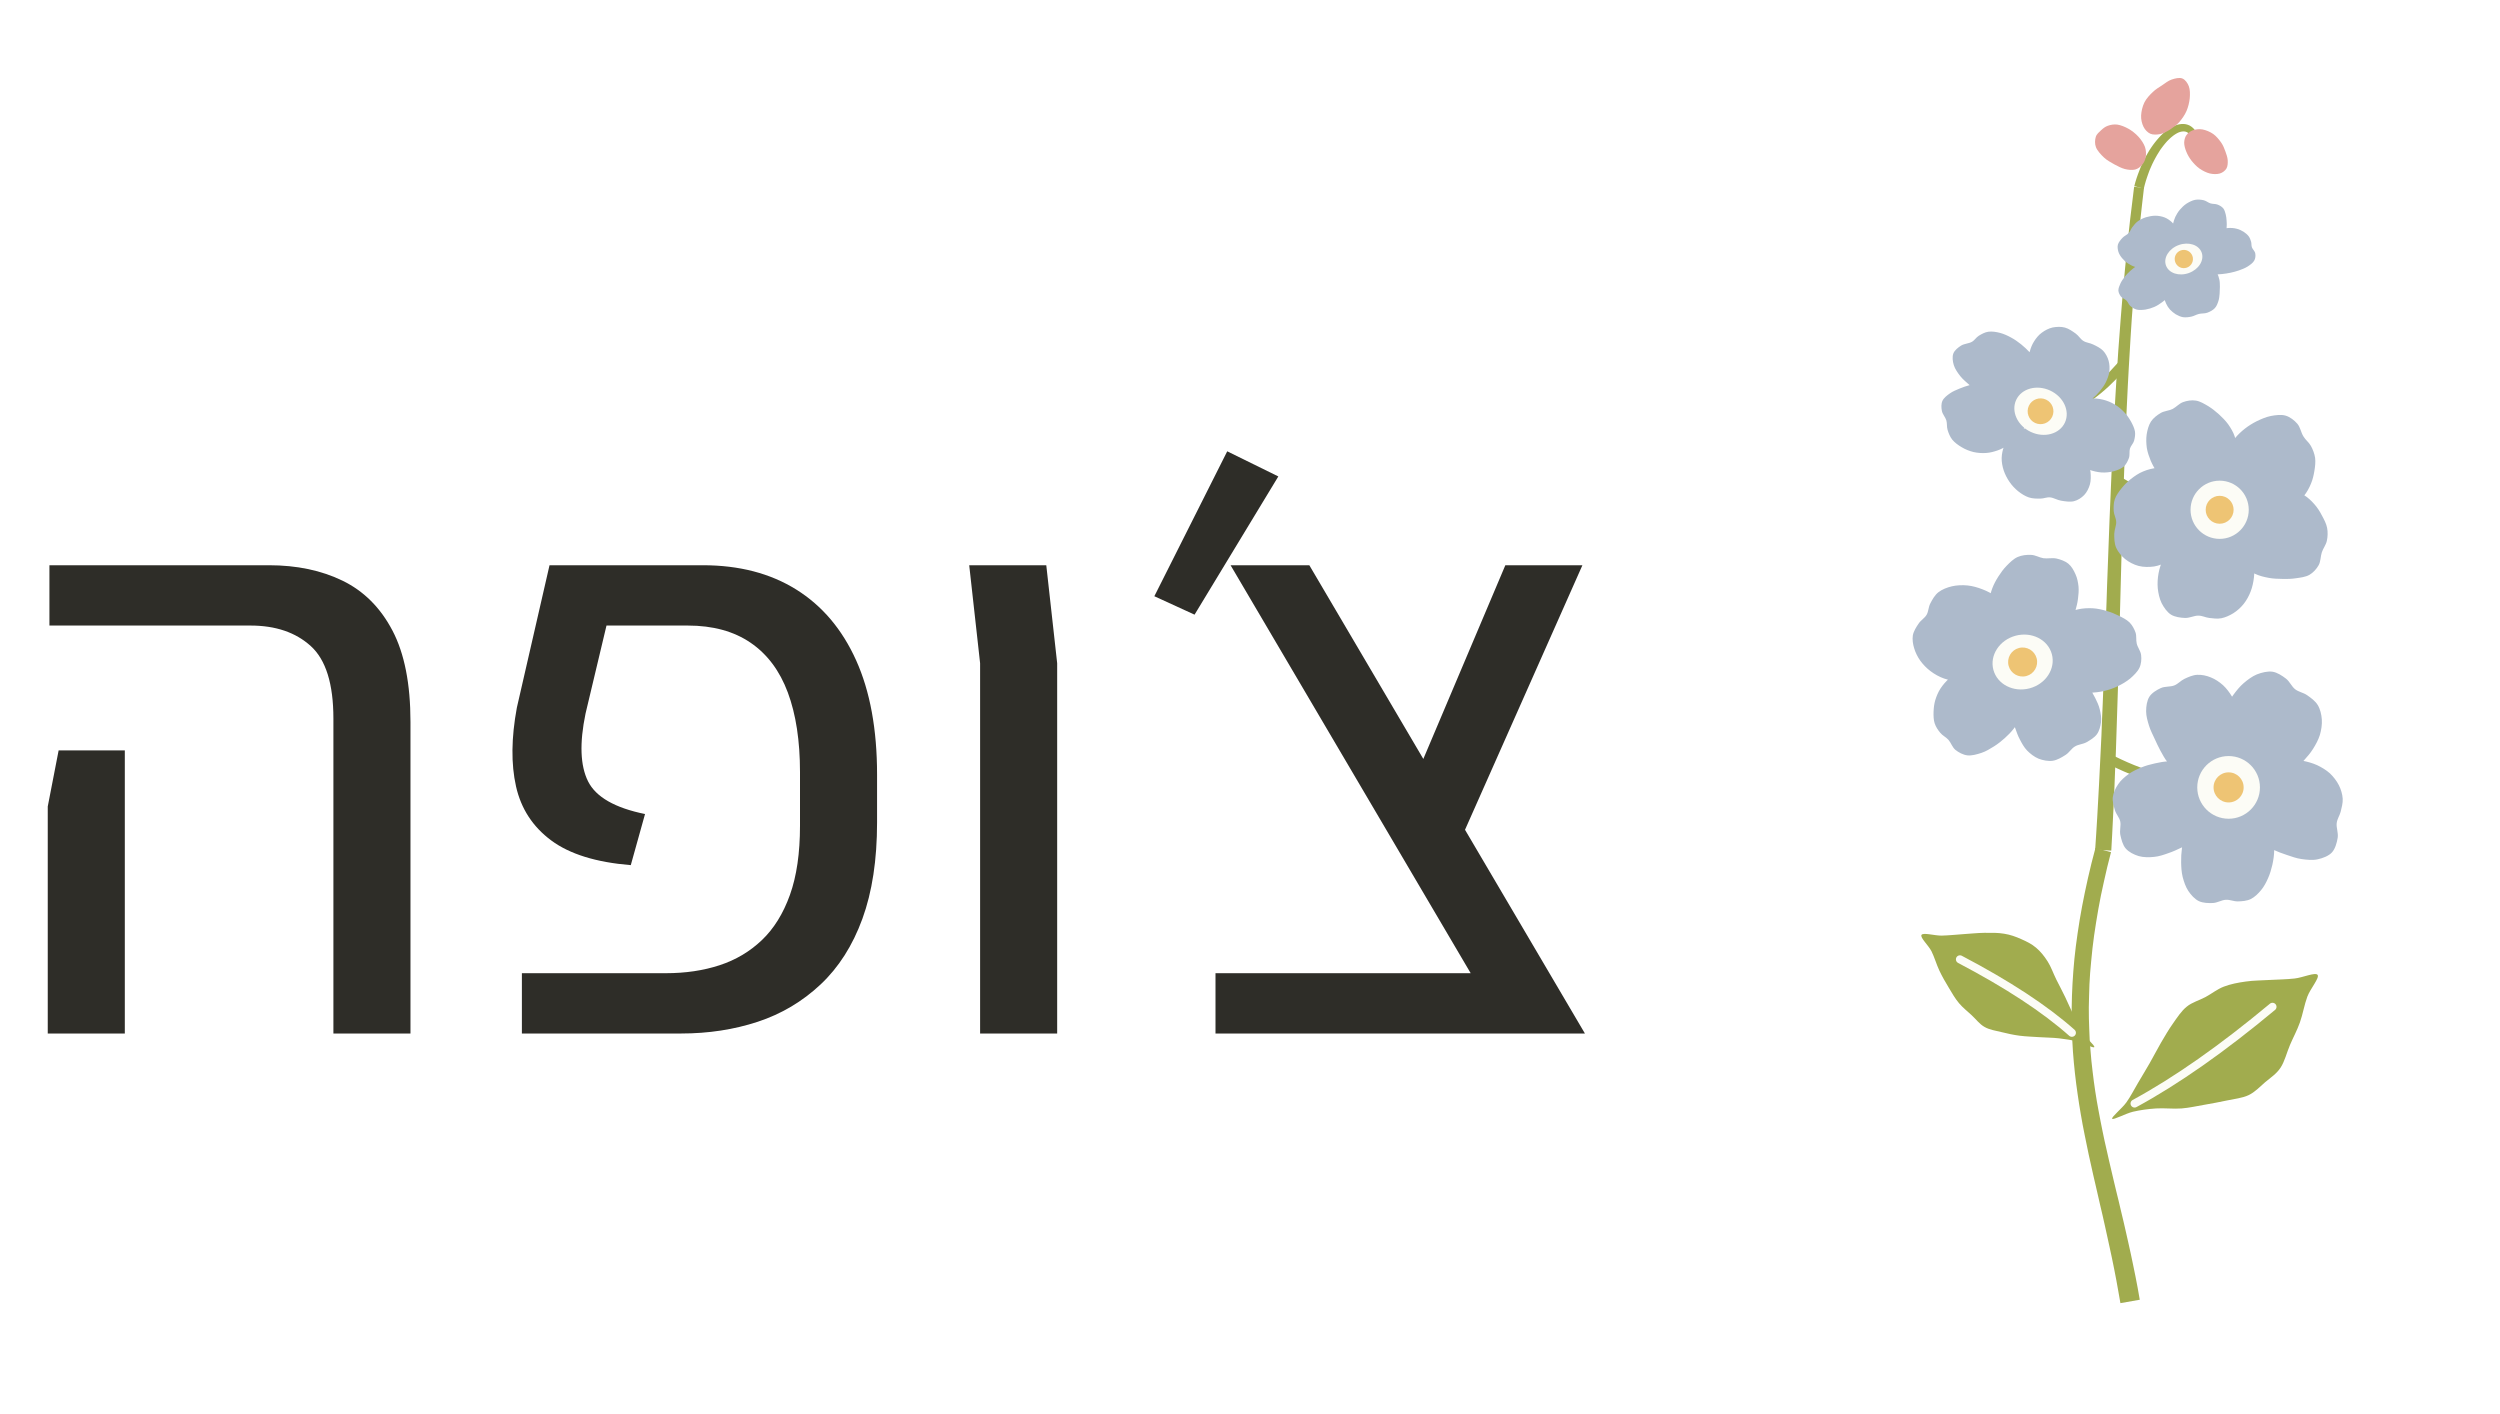
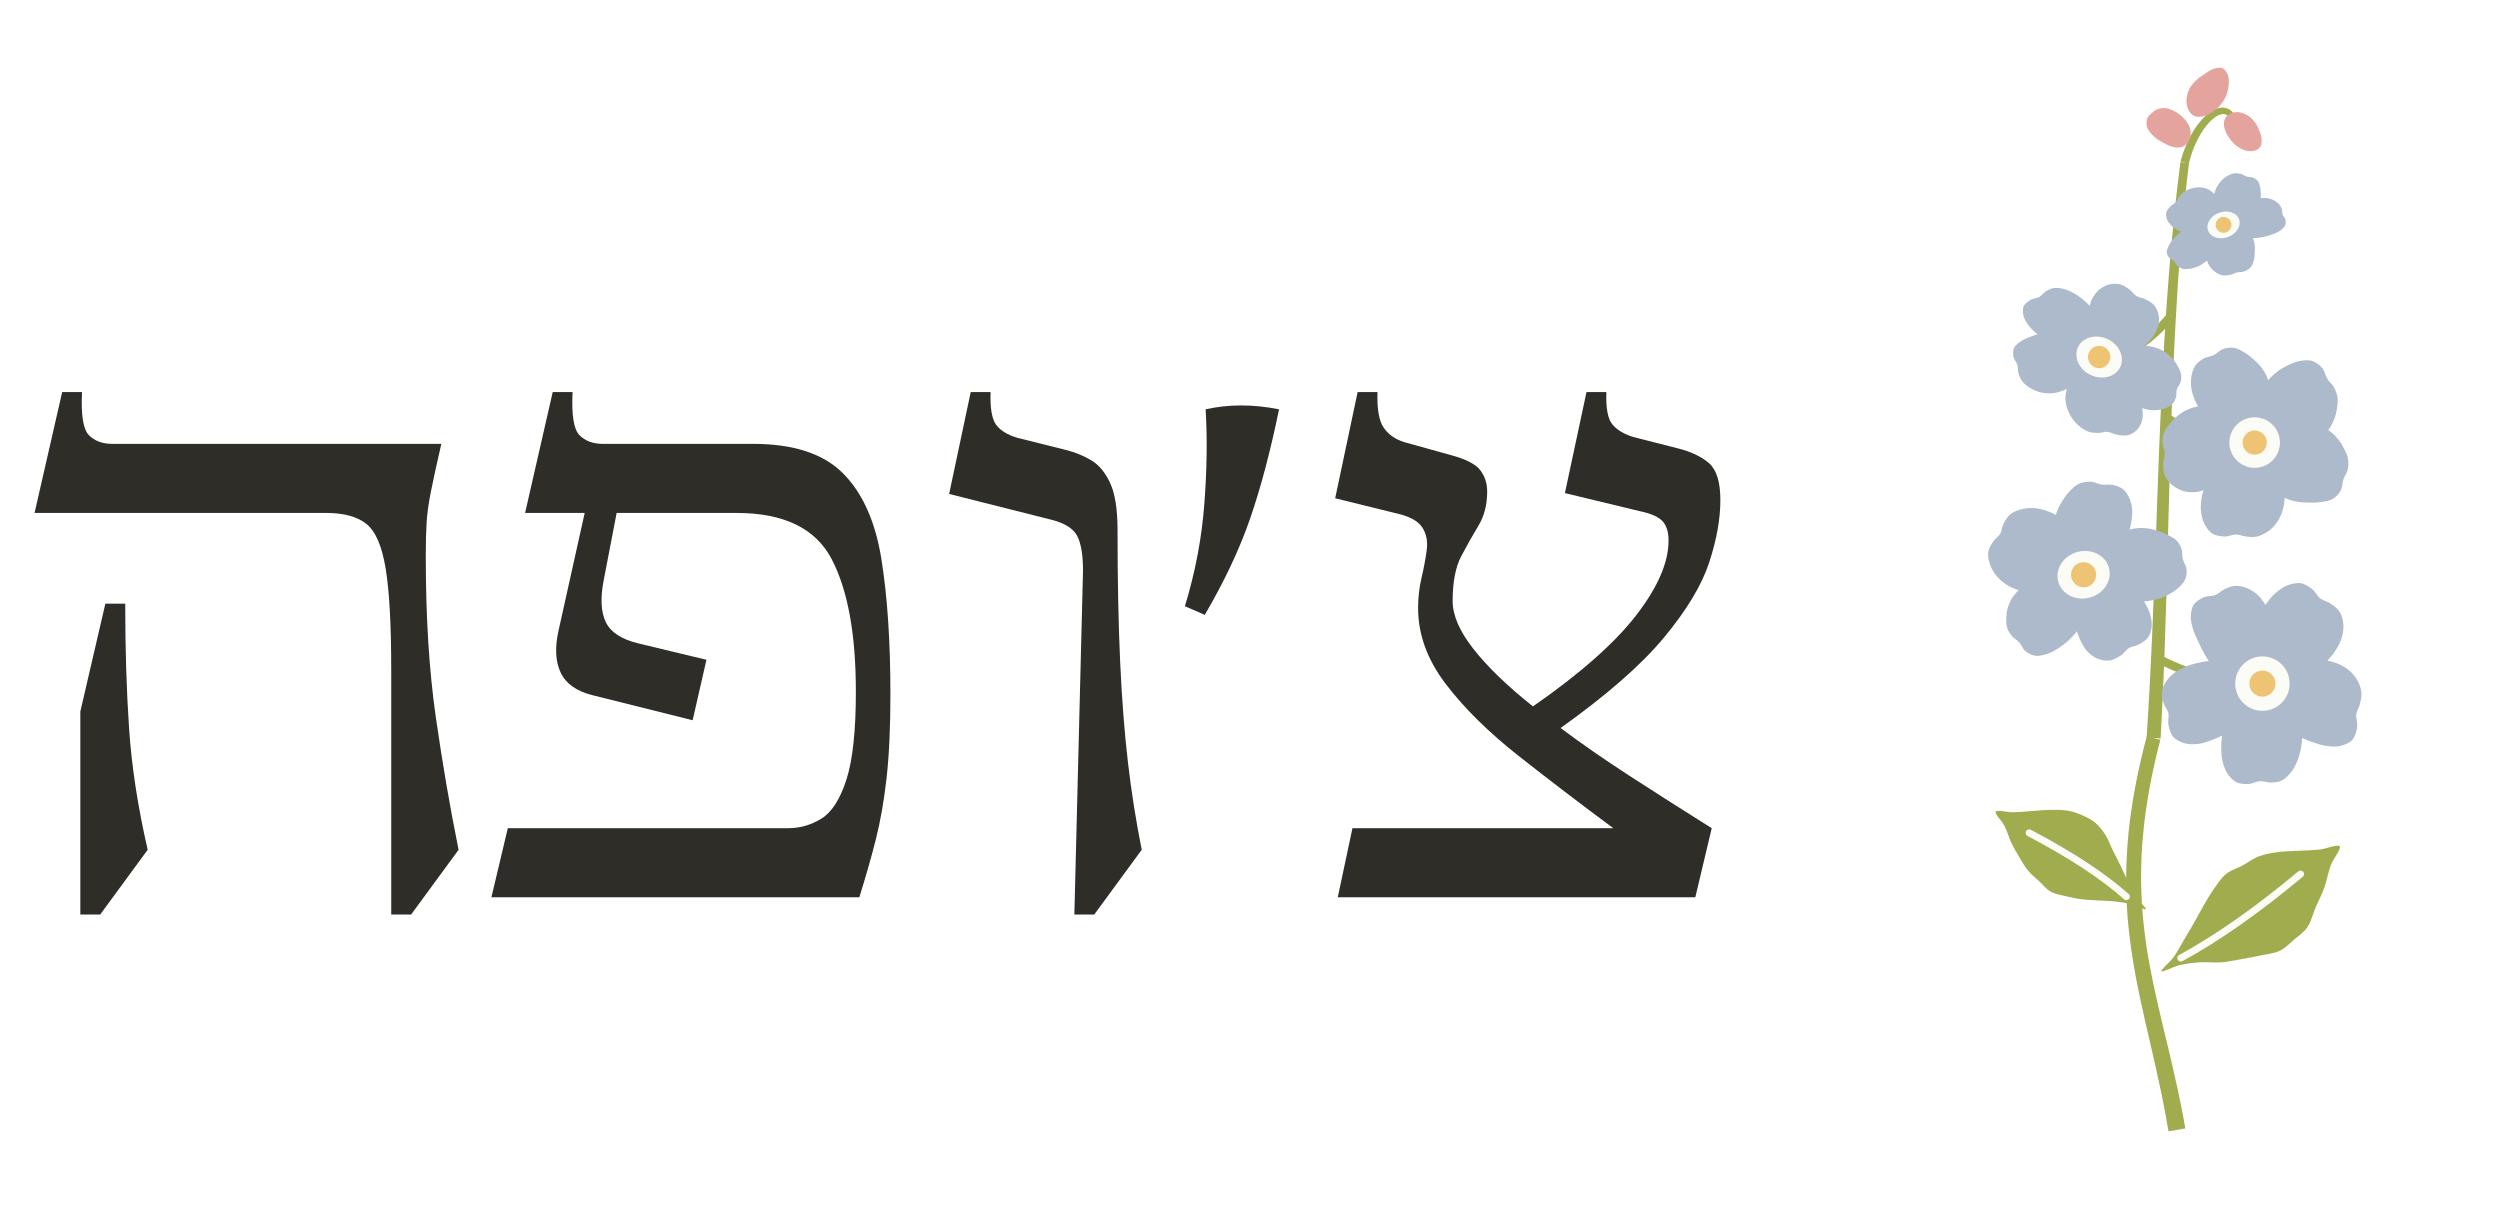
- <svg xmlns="http://www.w3.org/2000/svg" viewBox="0 -2 191 108" width="191" height="108" role="img" aria-label="צ׳ופה">
-   <path d="M25.472 76.96V52.896Q25.472 48.928 23.744 47.36Q22.016 45.792 19.136 45.792H3.776V41.184H20.544Q23.744 41.184 26.176 42.368Q28.608 43.552 29.984 46.176Q31.36 48.8 31.36 53.152V76.96ZM3.648 76.96V59.616L4.48 55.328H9.536V59.616V76.96Z" fill="#2E2D28" />
-   <path d="M39.872 76.96V72.352H50.88Q53.12 72.352 54.976 71.744Q56.832 71.136 58.208 69.824Q59.584 68.512 60.352 66.368Q61.12 64.224 61.12 61.088V56.992Q61.12 53.408 60.192 50.912Q59.264 48.416 57.344 47.104Q55.424 45.792 52.544 45.792H46.336L44.736 52.512Q44.032 55.904 44.928 57.696Q45.824 59.488 49.28 60.192L48.192 64.096Q44.224 63.776 42.112 62.208Q40.0 60.64 39.424 58.08Q38.848 55.52 39.488 52.064L41.984 41.184H53.696Q57.856 41.184 60.832 43.04Q63.808 44.896 65.408 48.448Q67.008 52 67.008 57.184V60.832Q67.008 65.12 65.888 68.192Q64.768 71.264 62.688 73.216Q60.608 75.168 57.888 76.064Q55.168 76.96 52.032 76.96Z" fill="#2E2D28" />
-   <path d="M74.88 76.96V48.672L74.048 41.184H79.936L80.768 48.672V76.96Z" fill="#2E2D28" />
-   <path d="M91.264 44.96 88.192 43.552 93.76 32.48 97.664 34.4Z" fill="#2E2D28" />
-   <path d="M115.072 76.96 94.016 41.184H100.032L121.088 76.96ZM92.864 76.96V72.352H117.44L119.168 76.96ZM111.552 62.24 108.288 57.056 115.008 41.184H120.896Z" fill="#2E2D28" />
-   <g transform="translate(164.7916 0) rotate(0) scale(0.6842) translate(-60 -70)">
+ <svg xmlns="http://www.w3.org/2000/svg" viewBox="0 -2 220 108" width="220" height="108" role="img" aria-label="צ׳ופה">
+   <path d="M37.468 46.94Q37.468 54.92 38.342 61.038Q39.216 67.156 40.356 72.78L36.176 78.48H34.428V56.972Q34.428 50.968 33.934 48.004Q33.44 45.04 32.224 44.09Q31.008 43.14 28.728 43.14H3.04L5.472 32.5H7.22Q7.068 35.54 7.828 36.3Q8.588 37.06 9.88 37.06H38.836Q38.228 39.72 37.924 41.24Q37.62 42.76 37.544 43.938Q37.468 45.116 37.468 46.94ZM7.068 60.62 9.272 51.12H11.02Q11.02 57.124 11.362 62.14Q11.704 67.156 12.996 72.78L8.816 78.48H7.068Z" fill="#2E2D28" />
+   <path d="M66.272 37.06Q71.592 37.06 74.176 39.644Q76.76 42.228 77.558 47.168Q78.356 52.108 78.356 59.1Q78.356 63.508 78.014 66.51Q77.672 69.512 77.064 71.906Q76.456 74.3 75.62 76.96H43.244L44.688 70.88H69.388Q70.908 70.88 72.276 70.044Q73.644 69.208 74.48 66.624Q75.316 64.04 75.316 58.872Q75.316 51.272 73.188 47.206Q71.06 43.14 64.828 43.14H54.264L53.124 49.068Q52.668 51.424 53.314 52.754Q53.96 54.084 56.164 54.616L62.168 56.06L60.952 61.38L52.136 59.176Q50.008 58.644 49.324 57.162Q48.64 55.68 49.172 53.4L51.452 43.14H46.208L48.64 32.5H50.388Q50.236 35.54 50.996 36.3Q51.756 37.06 53.048 37.06Z" fill="#2E2D28" />
+   <path d="M98.344 44.66Q98.344 51.272 98.572 56.212Q98.8 61.152 99.256 65.066Q99.712 68.98 100.472 72.78L96.292 78.48H94.544L95.304 48.232Q95.304 46.18 94.81 45.192Q94.316 44.204 92.568 43.748L83.524 41.468L85.424 32.5H87.172Q87.096 34.628 87.666 35.388Q88.236 36.148 89.528 36.528L93.784 37.592Q95.0 37.896 96.026 38.504Q97.052 39.112 97.698 40.518Q98.344 41.924 98.344 44.66Z" fill="#2E2D28" />
+   <path d="M112.556 34.02Q111.416 39.568 110.01 43.634Q108.604 47.7 106.02 52.108L104.272 51.348Q105.64 46.864 105.982 42.342Q106.324 37.82 106.096 34.02Q109.136 33.336 112.556 34.02Z" fill="#2E2D28" />
+   <path d="M151.392 42Q151.392 44.508 150.404 47.51Q149.416 50.512 146.414 54.122Q143.412 57.732 137.332 62.064Q140.068 64.116 143.412 66.282Q146.756 68.448 150.632 70.88L149.188 76.96H117.724L119.016 70.88H141.968Q137.56 67.612 133.608 64.496Q129.656 61.38 127.224 58.188Q124.792 54.996 124.792 51.5Q124.792 50.132 125.096 48.84Q125.4 47.548 125.552 46.408Q125.704 45.268 125.172 44.432Q124.64 43.596 123.044 43.216L117.496 41.848L119.472 32.5H121.22Q121.144 34.704 121.752 35.616Q122.36 36.528 123.576 36.908L127.68 38.048Q129.656 38.58 130.264 39.378Q130.872 40.176 130.872 41.24Q130.872 42.988 130.112 44.242Q129.352 45.496 128.592 46.94Q127.832 48.384 127.832 50.892Q127.832 52.792 129.694 55.148Q131.556 57.504 134.9 60.164Q141.132 55.832 143.982 52.146Q146.832 48.46 146.832 45.572Q146.832 44.432 146.3 43.862Q145.768 43.292 144.324 42.988L137.712 41.392L139.612 32.5H141.36Q141.284 34.628 141.892 35.35Q142.5 36.072 143.716 36.452L147.592 37.44Q149.416 37.896 150.404 38.77Q151.392 39.644 151.392 42Z" fill="#2E2D28" />
+   <g transform="translate(193.6196 0) rotate(0) scale(0.6842) translate(-60 -70)">
    <path d="M58.08 212.21 L57.85 210.90 L57.60 209.60 L57.34 208.33 L57.08 207.09 L56.81 205.87 L56.54 204.67 L56.27 203.49 L55.99 202.32 L55.72 201.17 L55.44 200.03 L55.17 198.90 L54.91 197.79 L54.65 196.68 L54.40 195.57 L54.15 194.47 L53.92 193.37 L53.70 192.27 L53.49 191.16 L53.29 190.06 L53.11 188.94 L52.95 187.82 L52.81 186.69 L52.68 185.54 L52.58 184.38 L52.49 183.21 L52.44 182.01 L52.40 180.80 L52.39 179.56 L52.42 178.30 L52.46 177.01 L52.54 175.70 L52.66 174.35 L52.80 172.97 L52.98 171.55 L53.20 170.10 L53.45 168.61 L53.74 167.08 L54.08 165.51 L54.45 163.89 L54.87 162.23 L53.13 161.77 L52.69 163.46 L52.30 165.11 L51.95 166.72 L51.64 168.28 L51.37 169.80 L51.14 171.29 L50.94 172.75 L50.78 174.17 L50.66 175.55 L50.57 176.91 L50.51 178.24 L50.48 179.55 L50.47 180.82 L50.50 182.08 L50.55 183.32 L50.62 184.53 L50.72 185.73 L50.84 186.91 L50.98 188.08 L51.14 189.24 L51.31 190.38 L51.50 191.52 L51.70 192.65 L51.92 193.77 L52.15 194.89 L52.38 196.01 L52.63 197.13 L52.88 198.26 L53.14 199.38 L53.40 200.51 L53.66 201.65 L53.93 202.80 L54.19 203.96 L54.45 205.14 L54.71 206.33 L54.97 207.54 L55.22 208.77 L55.46 210.01 L55.69 211.29 L55.92 212.59Z" fill="#A1AC4E" />
    <path d="M54.90 162.06 L55.00 160.25 L55.09 158.43 L55.18 156.61 L55.26 154.78 L55.33 152.95 L55.41 151.11 L55.47 149.27 L55.53 147.42 L55.59 145.57 L55.65 143.72 L55.70 141.86 L55.75 139.99 L55.80 138.13 L55.85 136.26 L55.90 134.39 L55.95 132.52 L56.00 130.65 L56.05 128.77 L56.11 126.90 L56.16 125.03 L56.22 123.15 L56.28 121.28 L56.35 119.41 L56.42 117.53 L56.49 115.66 L56.57 113.80 L56.66 111.93 L56.75 110.07 L56.85 108.21 L56.96 106.35 L57.07 104.50 L57.19 102.65 L57.33 100.81 L57.47 98.97 L57.62 97.14 L57.78 95.31 L57.95 93.49 L58.14 91.68 L58.34 89.87 L58.55 88.07 L57.45 87.93 L57.23 89.74 L57.01 91.55 L56.81 93.37 L56.62 95.20 L56.44 97.03 L56.27 98.87 L56.11 100.71 L55.96 102.56 L55.82 104.41 L55.68 106.27 L55.56 108.13 L55.44 110.00 L55.33 111.86 L55.23 113.73 L55.13 115.60 L55.04 117.47 L54.95 119.35 L54.87 121.22 L54.79 123.10 L54.71 124.97 L54.64 126.85 L54.57 128.73 L54.50 130.60 L54.43 132.47 L54.37 134.34 L54.30 136.21 L54.23 138.08 L54.16 139.94 L54.09 141.80 L54.02 143.66 L53.95 145.51 L53.87 147.36 L53.80 149.20 L53.71 151.04 L53.62 152.88 L53.53 154.70 L53.43 156.52 L53.33 158.34 L53.22 160.14 L53.10 161.94Z" fill="#A1AC4E" />
    <path d="M58.53 88.14 L58.64 87.70 L58.76 87.28 L58.89 86.88 L59.03 86.48 L59.17 86.10 L59.33 85.73 L59.49 85.37 L59.66 85.03 L59.83 84.71 L60.01 84.39 L60.19 84.10 L60.37 83.81 L60.56 83.55 L60.75 83.30 L60.94 83.07 L61.13 82.85 L61.32 82.66 L61.51 82.48 L61.70 82.32 L61.88 82.18 L62.06 82.06 L62.23 81.96 L62.39 81.88 L62.55 81.82 L62.70 81.78 L62.84 81.76 L62.97 81.75 L63.09 81.76 L63.20 81.78 L63.31 81.82 L63.41 81.87 L63.51 81.95 L63.61 82.05 L63.71 82.17 L63.81 82.33 L63.89 82.51 L63.97 82.72 L64.05 82.96 L64.11 83.24 L64.15 83.54 L64.85 83.46 L64.81 83.12 L64.75 82.80 L64.67 82.50 L64.58 82.23 L64.47 81.98 L64.35 81.76 L64.20 81.56 L64.04 81.38 L63.86 81.23 L63.66 81.10 L63.45 81.01 L63.23 80.95 L63.00 80.92 L62.77 80.92 L62.54 80.95 L62.30 81.00 L62.07 81.08 L61.84 81.18 L61.60 81.30 L61.37 81.44 L61.14 81.60 L60.91 81.78 L60.68 81.98 L60.45 82.20 L60.23 82.44 L60.01 82.69 L59.79 82.96 L59.57 83.25 L59.36 83.55 L59.15 83.87 L58.95 84.21 L58.75 84.56 L58.56 84.92 L58.38 85.30 L58.20 85.70 L58.04 86.11 L57.88 86.53 L57.73 86.96 L57.59 87.41 L57.47 87.86Z" fill="#A1AC4E" />
    <path d="M56 108 Q52.5 112.0 49 113" fill="none" stroke="#A1AC4E" stroke-width="1.1" stroke-linecap="round" />
    <path d="M56 121 Q61.0 124.0 66 124" fill="none" stroke="#A1AC4E" stroke-width="1.1" stroke-linecap="round" />
    <path d="M55 140 Q51.0 142.5 47 142" fill="none" stroke="#A1AC4E" stroke-width="1.1" stroke-linecap="round" />
    <path d="M55 152 Q61.0 155.0 67 155" fill="none" stroke="#A1AC4E" stroke-width="1.1" stroke-linecap="round" />
    <path d="M57 96 Q59.5 98.0 62 97" fill="none" stroke="#A1AC4E" stroke-width="1.1" stroke-linecap="round" />
    <path d="M53.00 184.00 C53.10 183.84 52.11 183.02 51.73 182.43 C51.35 181.85 51.04 181.16 50.71 180.49 C50.38 179.82 50.09 179.10 49.76 178.43 C49.44 177.75 49.09 177.12 48.76 176.45 C48.43 175.79 48.17 175.02 47.79 174.43 C47.41 173.83 46.99 173.31 46.50 172.90 C46.01 172.48 45.43 172.20 44.84 171.94 C44.24 171.67 43.63 171.45 42.94 171.34 C42.25 171.22 41.49 171.23 40.72 171.24 C39.95 171.25 39.13 171.34 38.33 171.39 C37.54 171.45 36.72 171.53 35.95 171.55 C35.18 171.56 33.90 171.18 33.71 171.47 C33.52 171.76 34.48 172.63 34.82 173.29 C35.15 173.95 35.38 174.77 35.70 175.45 C36.02 176.13 36.38 176.75 36.75 177.36 C37.11 177.97 37.47 178.59 37.90 179.10 C38.33 179.61 38.84 180.00 39.31 180.44 C39.79 180.88 40.19 181.44 40.75 181.75 C41.30 182.07 42.00 182.17 42.66 182.33 C43.31 182.49 43.98 182.64 44.68 182.73 C45.38 182.82 46.14 182.84 46.87 182.89 C47.60 182.94 48.36 182.94 49.06 183.02 C49.77 183.10 50.47 183.21 51.12 183.37 C51.78 183.53 52.90 184.16 53.00 184.00Z" fill="#A1AC4E" />
    <path d="M50.5 182.4 Q46.0 178.4 38.0 174.2" fill="none" stroke="#FCFCF6" stroke-width=".9" stroke-linecap="round" />
    <path d="M55.00 192.00 C55.12 192.17 56.49 191.42 57.31 191.22 C58.12 191.03 58.99 190.91 59.89 190.85 C60.80 190.79 61.84 190.92 62.74 190.85 C63.64 190.78 64.45 190.58 65.30 190.44 C66.14 190.29 66.99 190.14 67.81 189.96 C68.64 189.78 69.53 189.70 70.24 189.36 C70.95 189.02 71.49 188.43 72.08 187.92 C72.68 187.41 73.34 187.00 73.80 186.30 C74.26 185.61 74.50 184.59 74.86 183.75 C75.22 182.90 75.64 182.15 75.96 181.25 C76.28 180.36 76.46 179.25 76.79 178.37 C77.12 177.48 78.17 176.28 77.94 175.94 C77.70 175.60 76.25 176.25 75.37 176.34 C74.49 176.44 73.55 176.45 72.63 176.50 C71.72 176.56 70.77 176.55 69.91 176.68 C69.05 176.80 68.21 176.96 67.46 177.25 C66.71 177.54 66.11 178.04 65.42 178.41 C64.73 178.78 63.93 178.99 63.33 179.48 C62.72 179.97 62.27 180.68 61.79 181.36 C61.31 182.03 60.88 182.78 60.45 183.51 C60.02 184.25 59.62 185.04 59.19 185.79 C58.77 186.53 58.32 187.25 57.89 187.99 C57.45 188.72 57.06 189.52 56.58 190.18 C56.10 190.85 54.88 191.83 55.00 192.00Z" fill="#A1AC4E" />
    <path d="M57.5 190.3 Q64.5 186.5 72.9 179.5" fill="none" stroke="#FCFCF6" stroke-width=".9" stroke-linecap="round" />
    <path d="M67.76 85.89 C67.61 86.14 67.33 86.36 67.02 86.45 C66.72 86.54 66.29 86.54 65.91 86.45 C65.53 86.36 65.10 86.14 64.75 85.90 C64.41 85.66 64.10 85.32 63.85 85.01 C63.61 84.69 63.41 84.35 63.28 84.02 C63.14 83.69 63.04 83.32 63.04 83.01 C63.05 82.70 63.13 82.38 63.30 82.15 C63.46 81.92 63.73 81.73 64.02 81.62 C64.32 81.52 64.71 81.46 65.08 81.53 C65.46 81.60 65.93 81.79 66.27 82.03 C66.62 82.27 66.93 82.66 67.16 82.98 C67.39 83.31 67.52 83.65 67.64 83.98 C67.76 84.31 67.88 84.65 67.90 84.96 C67.92 85.28 67.90 85.65 67.76 85.89Z" fill="#E5A39D" />
    <path d="M62.83 75.84 C63.15 75.96 63.42 76.34 63.56 76.71 C63.70 77.08 63.70 77.60 63.66 78.06 C63.61 78.52 63.49 79.03 63.30 79.47 C63.11 79.91 62.80 80.35 62.50 80.70 C62.19 81.04 61.82 81.31 61.47 81.54 C61.11 81.76 60.73 81.97 60.36 82.05 C59.99 82.12 59.57 82.14 59.26 82.01 C58.95 81.87 58.67 81.58 58.50 81.24 C58.33 80.90 58.21 80.44 58.23 79.98 C58.25 79.53 58.38 78.95 58.60 78.51 C58.82 78.07 59.21 77.66 59.54 77.35 C59.87 77.03 60.21 76.84 60.56 76.61 C60.91 76.38 61.26 76.08 61.64 75.96 C62.02 75.83 62.51 75.71 62.83 75.84Z" fill="#E5A39D" />
    <path d="M53.76 81.62 C53.99 81.41 54.22 81.22 54.52 81.12 C54.82 81.01 55.20 80.94 55.58 80.99 C55.96 81.05 56.42 81.23 56.81 81.45 C57.20 81.67 57.61 81.99 57.92 82.33 C58.23 82.66 58.52 83.10 58.66 83.48 C58.79 83.86 58.80 84.27 58.75 84.60 C58.70 84.93 58.55 85.24 58.35 85.47 C58.15 85.71 57.88 85.93 57.56 86.01 C57.24 86.09 56.80 86.05 56.41 85.95 C56.03 85.85 55.63 85.64 55.24 85.43 C54.86 85.21 54.43 84.99 54.09 84.67 C53.75 84.35 53.34 83.91 53.19 83.52 C53.04 83.14 53.07 82.68 53.17 82.36 C53.26 82.05 53.54 81.83 53.76 81.62Z" fill="#E5A39D" />
    <g transform="rotate(-20 63 96)">
      <path d="M70.59 97.38 C70.59 97.61 70.76 97.89 70.71 98.14 C70.67 98.39 70.54 98.68 70.32 98.86 C70.10 99.05 69.71 99.16 69.38 99.23 C69.05 99.30 68.68 99.30 68.34 99.30 C68.01 99.30 67.68 99.26 67.37 99.22 C67.05 99.17 66.75 99.12 66.45 99.04 C66.15 98.97 65.85 98.87 65.57 98.75 C65.30 98.62 65.03 98.46 64.81 98.28 C64.59 98.10 64.39 97.88 64.24 97.66 C64.10 97.43 63.98 97.18 63.94 96.93 C63.89 96.69 63.88 96.42 63.95 96.17 C64.02 95.93 64.15 95.68 64.33 95.47 C64.52 95.26 64.77 95.08 65.04 94.93 C65.30 94.78 65.61 94.67 65.91 94.57 C66.21 94.48 66.53 94.41 66.85 94.37 C67.17 94.32 67.50 94.28 67.83 94.30 C68.17 94.31 68.52 94.35 68.84 94.44 C69.15 94.53 69.46 94.67 69.70 94.84 C69.95 95.00 70.15 95.22 70.31 95.42 C70.47 95.63 70.60 95.86 70.67 96.08 C70.74 96.30 70.73 96.53 70.72 96.75 C70.71 96.96 70.59 97.15 70.59 97.38Z M62.49 102.34 C62.18 102.30 61.88 102.38 61.58 102.33 C61.28 102.29 60.95 102.21 60.69 102.07 C60.44 101.93 60.22 101.70 60.04 101.49 C59.87 101.27 59.73 101.03 59.62 100.78 C59.52 100.53 59.46 100.27 59.44 100.01 C59.41 99.75 59.42 99.48 59.47 99.22 C59.52 98.96 59.61 98.69 59.74 98.45 C59.87 98.20 60.05 97.95 60.27 97.75 C60.48 97.55 60.76 97.37 61.04 97.24 C61.32 97.11 61.65 97.03 61.96 96.97 C62.28 96.92 62.61 96.91 62.93 96.92 C63.25 96.93 63.57 96.96 63.89 97.04 C64.20 97.11 64.53 97.21 64.80 97.35 C65.08 97.50 65.36 97.71 65.55 97.93 C65.73 98.16 65.87 98.45 65.93 98.72 C66.00 98.98 65.97 99.28 65.94 99.54 C65.90 99.81 65.80 100.06 65.72 100.30 C65.63 100.54 65.54 100.77 65.43 101.01 C65.31 101.25 65.21 101.50 65.03 101.72 C64.85 101.95 64.64 102.21 64.37 102.34 C64.10 102.48 63.73 102.53 63.41 102.53 C63.10 102.53 62.79 102.37 62.49 102.34Z M55.40 98.18 C55.30 97.95 55.05 97.77 54.97 97.54 C54.90 97.32 54.86 97.04 54.93 96.80 C55.01 96.57 55.23 96.33 55.43 96.13 C55.63 95.93 55.88 95.76 56.13 95.60 C56.38 95.45 56.65 95.31 56.93 95.20 C57.22 95.08 57.52 94.98 57.83 94.91 C58.13 94.85 58.46 94.80 58.79 94.79 C59.11 94.78 59.45 94.80 59.78 94.86 C60.10 94.91 60.44 94.99 60.74 95.11 C61.04 95.23 61.35 95.38 61.59 95.57 C61.83 95.76 62.05 95.99 62.17 96.24 C62.29 96.48 62.34 96.78 62.31 97.04 C62.28 97.30 62.15 97.58 61.99 97.82 C61.84 98.05 61.59 98.26 61.37 98.45 C61.15 98.64 60.90 98.79 60.65 98.95 C60.41 99.10 60.17 99.24 59.90 99.37 C59.63 99.49 59.36 99.63 59.05 99.71 C58.75 99.80 58.41 99.88 58.07 99.90 C57.74 99.92 57.37 99.90 57.05 99.84 C56.72 99.77 56.37 99.67 56.13 99.51 C55.89 99.35 55.71 99.10 55.59 98.88 C55.47 98.66 55.50 98.40 55.40 98.18Z M58.20 91.17 C58.44 91.05 58.57 90.85 58.80 90.70 C59.03 90.56 59.29 90.38 59.59 90.29 C59.89 90.20 60.26 90.16 60.61 90.17 C60.95 90.19 61.34 90.25 61.67 90.37 C62.00 90.49 62.33 90.69 62.58 90.91 C62.83 91.13 63.01 91.41 63.15 91.67 C63.28 91.94 63.34 92.22 63.39 92.49 C63.43 92.75 63.44 93.01 63.42 93.27 C63.41 93.52 63.38 93.78 63.30 94.02 C63.22 94.27 63.11 94.52 62.95 94.73 C62.79 94.95 62.57 95.16 62.32 95.32 C62.08 95.48 61.78 95.61 61.47 95.70 C61.17 95.79 60.83 95.85 60.49 95.86 C60.16 95.88 59.81 95.86 59.47 95.80 C59.14 95.74 58.79 95.65 58.48 95.51 C58.18 95.38 57.88 95.20 57.63 95.00 C57.37 94.81 57.15 94.57 56.97 94.33 C56.79 94.09 56.65 93.82 56.56 93.56 C56.46 93.29 56.40 93.01 56.41 92.74 C56.43 92.48 56.48 92.18 56.64 91.96 C56.80 91.75 57.10 91.57 57.36 91.44 C57.62 91.30 57.96 91.30 58.20 91.17Z M67.91 91.17 C68.12 91.34 68.42 91.40 68.61 91.57 C68.81 91.74 68.99 91.96 69.07 92.18 C69.15 92.40 69.12 92.67 69.10 92.91 C69.08 93.15 69.02 93.38 68.95 93.62 C68.88 93.86 68.81 94.10 68.69 94.34 C68.56 94.58 68.42 94.83 68.22 95.05 C68.01 95.27 67.75 95.50 67.46 95.66 C67.17 95.81 66.81 95.93 66.47 95.99 C66.13 96.05 65.75 96.04 65.42 96.00 C65.09 95.97 64.76 95.88 64.47 95.77 C64.17 95.66 63.89 95.52 63.65 95.36 C63.41 95.20 63.18 95.01 63.02 94.80 C62.85 94.59 62.72 94.34 62.66 94.10 C62.59 93.86 62.59 93.59 62.61 93.34 C62.64 93.09 62.73 92.84 62.83 92.60 C62.92 92.37 63.05 92.14 63.20 91.91 C63.35 91.69 63.51 91.46 63.72 91.25 C63.93 91.05 64.18 90.84 64.46 90.68 C64.74 90.52 65.07 90.37 65.40 90.29 C65.73 90.22 66.12 90.17 66.44 90.22 C66.76 90.27 67.08 90.43 67.33 90.59 C67.57 90.75 67.70 91.01 67.91 91.17Z" fill="#ADBACB" />
      <ellipse cx="63" cy="96" rx="2.12" ry="1.66" fill="#FCFCF6" />
      <circle cx="63" cy="96" r="1.02" fill="#EEC474" />
    </g>
    <g transform="rotate(25 47 113)">
      <path d="M57.81 112.56 C57.86 112.88 58.11 113.20 58.15 113.55 C58.18 113.91 58.18 114.32 58.03 114.67 C57.87 115.01 57.56 115.35 57.23 115.62 C56.90 115.90 56.48 116.15 56.05 116.32 C55.62 116.48 55.11 116.59 54.64 116.62 C54.16 116.66 53.66 116.59 53.22 116.50 C52.77 116.41 52.36 116.23 51.97 116.07 C51.58 115.91 51.23 115.73 50.87 115.53 C50.51 115.33 50.15 115.14 49.82 114.89 C49.50 114.64 49.14 114.36 48.92 114.03 C48.70 113.71 48.52 113.31 48.48 112.94 C48.44 112.57 48.53 112.15 48.69 111.79 C48.84 111.44 49.12 111.10 49.40 110.80 C49.67 110.50 50.01 110.23 50.35 109.99 C50.69 109.74 51.06 109.51 51.46 109.32 C51.86 109.14 52.30 108.97 52.76 108.88 C53.21 108.79 53.72 108.76 54.18 108.81 C54.65 108.85 55.12 108.99 55.53 109.15 C55.94 109.31 56.32 109.54 56.65 109.78 C56.98 110.02 57.30 110.29 57.51 110.59 C57.71 110.89 57.80 111.25 57.86 111.58 C57.91 111.91 57.76 112.23 57.81 112.56Z M52.04 121.26 C51.67 121.39 51.46 121.68 51.10 121.85 C50.74 122.02 50.32 122.22 49.89 122.27 C49.45 122.32 48.96 122.26 48.51 122.15 C48.06 122.04 47.59 121.85 47.19 121.61 C46.78 121.37 46.38 121.06 46.06 120.72 C45.74 120.38 45.45 119.97 45.27 119.56 C45.09 119.14 44.98 118.67 44.96 118.24 C44.95 117.81 45.04 117.36 45.19 116.96 C45.33 116.57 45.58 116.20 45.84 115.88 C46.10 115.55 46.42 115.27 46.75 115.01 C47.08 114.75 47.43 114.52 47.82 114.34 C48.20 114.16 48.62 113.99 49.06 113.91 C49.50 113.83 49.98 113.80 50.43 113.85 C50.89 113.90 51.36 114.03 51.78 114.20 C52.21 114.37 52.61 114.61 52.99 114.87 C53.36 115.12 53.72 115.41 54.04 115.73 C54.37 116.06 54.69 116.41 54.93 116.80 C55.16 117.19 55.38 117.65 55.45 118.08 C55.52 118.52 55.51 119.01 55.37 119.42 C55.23 119.83 54.96 120.26 54.62 120.53 C54.27 120.81 53.73 120.96 53.30 121.08 C52.88 121.20 52.41 121.13 52.04 121.26Z M37.89 118.36 C37.65 118.09 37.21 117.92 37.00 117.62 C36.78 117.32 36.58 116.93 36.58 116.57 C36.58 116.21 36.79 115.80 36.99 115.46 C37.18 115.12 37.47 114.82 37.73 114.53 C38.00 114.23 38.28 113.97 38.58 113.71 C38.88 113.44 39.19 113.17 39.55 112.93 C39.92 112.70 40.33 112.46 40.77 112.31 C41.21 112.16 41.72 112.05 42.20 112.03 C42.68 112.02 43.19 112.09 43.63 112.23 C44.07 112.37 44.50 112.60 44.84 112.86 C45.18 113.11 45.47 113.45 45.67 113.78 C45.88 114.12 46.02 114.50 46.08 114.87 C46.15 115.23 46.14 115.62 46.08 115.98 C46.03 116.35 45.91 116.71 45.77 117.05 C45.63 117.39 45.46 117.73 45.25 118.05 C45.04 118.37 44.80 118.70 44.50 118.99 C44.20 119.28 43.85 119.58 43.46 119.79 C43.07 120.01 42.60 120.19 42.14 120.29 C41.69 120.38 41.18 120.41 40.73 120.36 C40.27 120.32 39.79 120.22 39.41 120.04 C39.04 119.86 38.72 119.55 38.47 119.27 C38.22 118.99 38.14 118.64 37.89 118.36Z M36.77 109.22 C36.99 108.92 36.99 108.57 37.19 108.27 C37.39 107.97 37.64 107.62 37.97 107.41 C38.31 107.19 38.77 107.06 39.20 106.98 C39.63 106.90 40.11 106.90 40.55 106.93 C41.00 106.95 41.44 107.04 41.87 107.14 C42.30 107.25 42.72 107.38 43.13 107.55 C43.54 107.72 43.96 107.91 44.33 108.16 C44.69 108.41 45.04 108.72 45.30 109.05 C45.55 109.39 45.75 109.78 45.85 110.16 C45.96 110.55 45.98 110.96 45.94 111.35 C45.90 111.74 45.79 112.13 45.62 112.49 C45.45 112.85 45.22 113.22 44.92 113.51 C44.61 113.80 44.22 114.07 43.79 114.24 C43.37 114.41 42.86 114.49 42.39 114.51 C41.93 114.53 41.44 114.43 41.00 114.35 C40.56 114.27 40.17 114.13 39.76 114.02 C39.36 113.91 38.97 113.82 38.55 113.69 C38.13 113.56 37.66 113.45 37.24 113.24 C36.82 113.03 36.35 112.76 36.05 112.43 C35.75 112.10 35.48 111.66 35.45 111.27 C35.42 110.88 35.65 110.43 35.87 110.09 C36.10 109.75 36.55 109.53 36.77 109.22Z M48.02 103.86 C48.40 103.91 48.76 103.75 49.17 103.76 C49.58 103.76 50.08 103.77 50.47 103.92 C50.86 104.07 51.23 104.36 51.50 104.67 C51.77 104.98 51.97 105.38 52.10 105.77 C52.22 106.15 52.24 106.58 52.24 106.98 C52.23 107.38 52.15 107.78 52.05 108.17 C51.95 108.56 51.81 108.95 51.62 109.31 C51.43 109.68 51.19 110.05 50.89 110.36 C50.59 110.66 50.21 110.95 49.82 111.15 C49.42 111.34 48.95 111.47 48.51 111.52 C48.07 111.57 47.60 111.54 47.17 111.47 C46.74 111.40 46.32 111.26 45.94 111.09 C45.56 110.92 45.20 110.70 44.88 110.45 C44.56 110.21 44.27 109.92 44.03 109.61 C43.78 109.30 43.58 108.95 43.43 108.59 C43.27 108.23 43.15 107.85 43.09 107.45 C43.02 107.06 42.99 106.63 43.05 106.22 C43.10 105.81 43.21 105.36 43.42 104.99 C43.62 104.61 43.92 104.22 44.27 103.95 C44.63 103.69 45.09 103.45 45.52 103.38 C45.96 103.30 46.48 103.40 46.90 103.48 C47.31 103.56 47.64 103.82 48.02 103.86Z" fill="#ADBACB" />
      <ellipse cx="47" cy="113" rx="3.00" ry="2.55" fill="#FCFCF6" />
      <circle cx="47" cy="113" r="1.44" fill="#EEC474" />
    </g>
    <g transform="rotate(0 67 124)">
      <path d="M78.41 128.75 C78.26 129.20 78.29 129.76 78.06 130.18 C77.83 130.60 77.44 131.03 77.02 131.27 C76.59 131.51 76.00 131.58 75.49 131.65 C74.99 131.73 74.48 131.73 73.98 131.72 C73.48 131.71 72.97 131.70 72.47 131.60 C71.97 131.51 71.44 131.38 70.97 131.16 C70.49 130.93 70.02 130.62 69.63 130.26 C69.25 129.90 68.91 129.46 68.65 129.01 C68.39 128.56 68.19 128.06 68.05 127.56 C67.92 127.06 67.84 126.52 67.86 126.01 C67.88 125.50 67.98 124.96 68.18 124.49 C68.37 124.02 68.69 123.57 69.05 123.21 C69.41 122.85 69.88 122.56 70.33 122.33 C70.79 122.10 71.29 121.94 71.79 121.82 C72.28 121.70 72.79 121.62 73.31 121.60 C73.83 121.58 74.37 121.61 74.88 121.73 C75.40 121.85 75.93 122.06 76.37 122.33 C76.82 122.60 77.23 122.98 77.57 123.37 C77.91 123.75 78.19 124.19 78.42 124.64 C78.66 125.08 78.91 125.55 79.00 126.02 C79.09 126.49 79.07 127.02 78.97 127.47 C78.87 127.93 78.56 128.30 78.41 128.75Z M64.62 135.82 C64.17 135.81 63.66 136.09 63.15 136.08 C62.64 136.06 62.01 135.98 61.57 135.71 C61.13 135.43 60.77 134.91 60.52 134.42 C60.28 133.93 60.15 133.33 60.09 132.77 C60.04 132.21 60.08 131.62 60.18 131.08 C60.28 130.54 60.46 130.00 60.68 129.52 C60.90 129.04 61.18 128.58 61.50 128.19 C61.82 127.80 62.20 127.46 62.59 127.17 C62.98 126.88 63.40 126.65 63.84 126.46 C64.27 126.26 64.71 126.10 65.18 125.98 C65.65 125.87 66.14 125.78 66.64 125.79 C67.14 125.79 67.68 125.86 68.15 126.04 C68.63 126.23 69.12 126.53 69.49 126.91 C69.87 127.28 70.18 127.78 70.40 128.28 C70.62 128.78 70.75 129.35 70.82 129.89 C70.89 130.44 70.89 131.01 70.83 131.55 C70.77 132.09 70.65 132.64 70.46 133.13 C70.27 133.63 69.99 134.13 69.67 134.53 C69.35 134.93 68.94 135.29 68.53 135.55 C68.11 135.81 67.64 136.02 67.20 136.11 C66.75 136.20 66.27 136.13 65.84 136.08 C65.41 136.03 65.07 135.82 64.62 135.82Z M55.45 125.37 C55.44 124.94 55.20 124.57 55.17 124.15 C55.15 123.72 55.15 123.23 55.30 122.81 C55.44 122.39 55.74 121.99 56.04 121.61 C56.34 121.24 56.69 120.87 57.09 120.56 C57.50 120.24 57.96 119.92 58.46 119.72 C58.96 119.51 59.55 119.35 60.10 119.32 C60.65 119.30 61.26 119.40 61.77 119.57 C62.29 119.75 62.78 120.07 63.19 120.39 C63.60 120.71 63.95 121.11 64.25 121.51 C64.56 121.91 64.82 122.34 65.01 122.79 C65.20 123.23 65.37 123.71 65.41 124.19 C65.46 124.66 65.42 125.18 65.29 125.64 C65.16 126.09 64.91 126.54 64.63 126.94 C64.36 127.33 64.00 127.67 63.66 128.00 C63.31 128.33 62.95 128.62 62.55 128.92 C62.16 129.21 61.75 129.53 61.27 129.76 C60.79 130.00 60.24 130.24 59.69 130.33 C59.13 130.41 58.49 130.41 57.95 130.27 C57.41 130.13 56.86 129.84 56.44 129.50 C56.02 129.16 55.65 128.70 55.44 128.23 C55.24 127.77 55.23 127.19 55.23 126.71 C55.24 126.23 55.46 125.79 55.45 125.37Z M61.73 112.75 C62.15 112.54 62.47 112.14 62.91 111.98 C63.34 111.82 63.88 111.73 64.35 111.81 C64.82 111.88 65.30 112.18 65.73 112.43 C66.15 112.69 66.55 113.01 66.92 113.34 C67.29 113.68 67.65 114.04 67.95 114.45 C68.24 114.86 68.52 115.33 68.68 115.81 C68.84 116.30 68.91 116.84 68.90 117.34 C68.89 117.84 68.75 118.33 68.61 118.80 C68.47 119.26 68.26 119.68 68.05 120.11 C67.84 120.53 67.62 120.97 67.33 121.37 C67.05 121.78 66.73 122.23 66.32 122.54 C65.91 122.85 65.39 123.14 64.88 123.24 C64.37 123.33 63.77 123.27 63.26 123.10 C62.76 122.93 62.26 122.56 61.85 122.22 C61.44 121.87 61.11 121.43 60.80 121.02 C60.49 120.62 60.24 120.22 59.99 119.81 C59.74 119.39 59.50 118.98 59.31 118.54 C59.13 118.09 58.95 117.60 58.87 117.11 C58.80 116.62 58.78 116.08 58.85 115.59 C58.93 115.09 59.07 114.55 59.33 114.15 C59.59 113.75 60.02 113.43 60.42 113.19 C60.82 112.96 61.32 112.95 61.73 112.75Z M76.35 115.80 C76.60 116.22 76.97 116.47 77.19 116.87 C77.41 117.27 77.59 117.74 77.66 118.20 C77.72 118.67 77.66 119.18 77.58 119.66 C77.50 120.14 77.39 120.64 77.19 121.10 C77.00 121.57 76.74 122.04 76.42 122.44 C76.10 122.85 75.69 123.22 75.26 123.52 C74.83 123.83 74.35 124.08 73.85 124.27 C73.36 124.47 72.84 124.63 72.31 124.71 C71.78 124.79 71.20 124.83 70.67 124.76 C70.14 124.69 69.57 124.53 69.11 124.27 C68.65 124.01 68.22 123.62 67.91 123.20 C67.60 122.78 67.40 122.25 67.26 121.74 C67.13 121.24 67.11 120.70 67.13 120.19 C67.14 119.68 67.23 119.17 67.35 118.68 C67.48 118.20 67.65 117.72 67.88 117.27 C68.10 116.83 68.38 116.39 68.71 116.01 C69.03 115.62 69.41 115.26 69.82 114.94 C70.23 114.62 70.68 114.34 71.16 114.10 C71.64 113.87 72.17 113.64 72.70 113.53 C73.24 113.43 73.87 113.34 74.37 113.49 C74.86 113.63 75.35 114.02 75.68 114.40 C76.01 114.79 76.09 115.39 76.35 115.80Z" fill="#ADBACB" />
      <ellipse cx="67" cy="124" rx="3.25" ry="3.25" fill="#FCFCF6" />
      <circle cx="67" cy="124" r="1.56" fill="#EEC474" />
    </g>
    <g transform="rotate(-15 45 141)">
      <path d="M57.84 142.32 C57.83 142.76 58.05 143.23 57.98 143.68 C57.92 144.12 57.74 144.64 57.43 145.00 C57.12 145.37 56.59 145.66 56.12 145.89 C55.64 146.11 55.09 146.26 54.56 146.36 C54.03 146.46 53.47 146.50 52.94 146.48 C52.40 146.46 51.87 146.38 51.36 146.25 C50.85 146.13 50.36 145.94 49.90 145.72 C49.44 145.50 48.99 145.24 48.59 144.93 C48.20 144.63 47.82 144.27 47.53 143.88 C47.24 143.49 46.99 143.04 46.86 142.59 C46.73 142.14 46.69 141.64 46.75 141.18 C46.81 140.72 46.98 140.25 47.21 139.82 C47.43 139.40 47.75 139.00 48.11 138.65 C48.46 138.30 48.88 137.97 49.34 137.71 C49.79 137.46 50.31 137.23 50.84 137.10 C51.36 136.96 51.95 136.90 52.50 136.92 C53.05 136.94 53.62 137.07 54.12 137.23 C54.63 137.40 55.09 137.65 55.52 137.91 C55.95 138.16 56.34 138.46 56.70 138.78 C57.06 139.09 57.44 139.43 57.67 139.81 C57.89 140.19 58.00 140.66 58.03 141.08 C58.06 141.49 57.85 141.89 57.84 142.32Z M48.20 151.62 C47.76 151.74 47.42 152.11 46.95 152.26 C46.48 152.41 45.90 152.58 45.39 152.52 C44.89 152.46 44.34 152.19 43.93 151.89 C43.52 151.58 43.17 151.11 42.92 150.67 C42.68 150.23 42.56 149.72 42.46 149.26 C42.35 148.81 42.33 148.36 42.29 147.92 C42.25 147.48 42.21 147.06 42.22 146.61 C42.22 146.17 42.22 145.69 42.33 145.24 C42.44 144.79 42.62 144.30 42.89 143.90 C43.16 143.51 43.55 143.13 43.96 142.86 C44.38 142.59 44.88 142.39 45.38 142.26 C45.88 142.14 46.42 142.10 46.94 142.13 C47.46 142.16 48.00 142.27 48.48 142.46 C48.96 142.64 49.43 142.93 49.82 143.25 C50.21 143.57 50.53 143.98 50.80 144.39 C51.06 144.79 51.25 145.23 51.41 145.67 C51.58 146.10 51.70 146.53 51.79 146.98 C51.88 147.43 51.97 147.89 51.95 148.35 C51.94 148.82 51.89 149.32 51.72 149.75 C51.54 150.18 51.28 150.65 50.92 150.94 C50.56 151.23 50.02 151.38 49.57 151.50 C49.11 151.61 48.63 151.49 48.20 151.62Z M34.75 147.25 C34.56 146.87 34.23 146.62 34.07 146.25 C33.90 145.89 33.76 145.47 33.74 145.06 C33.72 144.66 33.83 144.22 33.95 143.81 C34.08 143.39 34.24 142.97 34.48 142.58 C34.72 142.20 35.02 141.80 35.38 141.48 C35.74 141.16 36.18 140.86 36.63 140.64 C37.08 140.42 37.60 140.25 38.10 140.15 C38.61 140.04 39.14 139.99 39.66 140.01 C40.17 140.02 40.70 140.10 41.18 140.25 C41.66 140.39 42.14 140.61 42.53 140.89 C42.92 141.16 43.28 141.52 43.54 141.89 C43.80 142.27 43.99 142.71 44.10 143.14 C44.21 143.57 44.24 144.04 44.20 144.48 C44.17 144.92 44.05 145.38 43.87 145.80 C43.69 146.22 43.43 146.63 43.14 146.99 C42.84 147.35 42.47 147.67 42.09 147.95 C41.71 148.24 41.29 148.48 40.86 148.70 C40.42 148.92 39.97 149.12 39.48 149.27 C38.99 149.42 38.46 149.58 37.94 149.61 C37.41 149.64 36.79 149.65 36.34 149.47 C35.89 149.29 35.48 148.90 35.21 148.53 C34.95 148.16 34.94 147.63 34.75 147.25Z M36.01 133.13 C36.32 132.82 36.42 132.35 36.74 132.01 C37.06 131.66 37.46 131.24 37.93 131.04 C38.40 130.84 39.02 130.77 39.57 130.79 C40.13 130.81 40.74 130.95 41.27 131.15 C41.80 131.35 42.31 131.66 42.76 131.99 C43.22 132.32 43.63 132.71 43.99 133.12 C44.34 133.53 44.67 133.97 44.92 134.44 C45.16 134.91 45.36 135.43 45.43 135.93 C45.50 136.43 45.47 136.97 45.34 137.44 C45.21 137.91 44.94 138.37 44.65 138.75 C44.35 139.14 43.96 139.46 43.58 139.75 C43.19 140.05 42.78 140.29 42.35 140.52 C41.91 140.75 41.47 140.97 40.97 141.13 C40.48 141.28 39.93 141.42 39.38 141.44 C38.83 141.47 38.21 141.42 37.66 141.26 C37.10 141.11 36.53 140.83 36.05 140.51 C35.58 140.19 35.14 139.76 34.80 139.32 C34.46 138.89 34.19 138.39 34.00 137.90 C33.82 137.41 33.71 136.88 33.70 136.39 C33.68 135.90 33.74 135.38 33.93 134.95 C34.13 134.53 34.53 134.16 34.88 133.86 C35.22 133.55 35.70 133.44 36.01 133.13Z M50.25 130.41 C50.69 130.59 51.21 130.60 51.63 130.81 C52.05 131.03 52.50 131.34 52.77 131.71 C53.04 132.09 53.17 132.60 53.24 133.07 C53.32 133.53 53.28 134.02 53.21 134.48 C53.13 134.94 52.96 135.38 52.79 135.80 C52.62 136.22 52.40 136.61 52.16 137.01 C51.93 137.41 51.69 137.81 51.39 138.20 C51.08 138.60 50.74 139.03 50.32 139.36 C49.90 139.70 49.37 140.04 48.84 140.20 C48.32 140.36 47.69 140.41 47.15 140.33 C46.62 140.25 46.07 140.00 45.64 139.72 C45.20 139.43 44.85 139.03 44.53 138.65 C44.22 138.28 43.98 137.87 43.76 137.46 C43.54 137.06 43.34 136.65 43.20 136.22 C43.06 135.78 42.95 135.32 42.94 134.86 C42.94 134.40 43.02 133.90 43.17 133.45 C43.32 133.01 43.58 132.57 43.86 132.17 C44.14 131.78 44.48 131.42 44.85 131.08 C45.21 130.75 45.61 130.42 46.05 130.16 C46.49 129.90 46.99 129.61 47.49 129.53 C47.98 129.45 48.55 129.54 49.01 129.69 C49.47 129.83 49.82 130.22 50.25 130.41Z" fill="#ADBACB" />
      <ellipse cx="45" cy="141" rx="3.38" ry="3.04" fill="#FCFCF6" />
      <circle cx="45" cy="141" r="1.62" fill="#EEC474" />
    </g>
    <g transform="rotate(0 68 155)">
      <path d="M80.07 159.00 C80.01 159.49 80.27 160.09 80.18 160.63 C80.09 161.17 79.91 161.85 79.54 162.26 C79.17 162.66 78.51 162.91 77.94 163.03 C77.38 163.16 76.70 163.08 76.13 163.00 C75.55 162.92 75.01 162.71 74.49 162.54 C73.97 162.37 73.49 162.19 73.01 161.97 C72.52 161.76 72.01 161.56 71.56 161.25 C71.10 160.95 70.63 160.59 70.28 160.17 C69.94 159.74 69.65 159.22 69.48 158.71 C69.32 158.19 69.27 157.62 69.28 157.09 C69.30 156.56 69.40 156.02 69.57 155.52 C69.73 155.02 69.96 154.52 70.26 154.08 C70.57 153.64 70.95 153.22 71.39 152.90 C71.83 152.58 72.36 152.32 72.89 152.15 C73.41 151.98 74.00 151.91 74.56 151.89 C75.12 151.87 75.69 151.92 76.24 152.02 C76.80 152.13 77.36 152.28 77.87 152.51 C78.38 152.75 78.90 153.06 79.31 153.43 C79.71 153.81 80.07 154.28 80.31 154.75 C80.55 155.22 80.71 155.77 80.74 156.26 C80.77 156.76 80.62 157.27 80.51 157.73 C80.39 158.18 80.12 158.52 80.07 159.00Z M67.69 167.55 C67.23 167.57 66.76 167.88 66.26 167.91 C65.76 167.93 65.15 167.92 64.68 167.70 C64.22 167.48 63.80 167.01 63.50 166.56 C63.20 166.11 63.01 165.53 62.87 165.00 C62.74 164.47 62.71 163.91 62.70 163.37 C62.69 162.84 62.72 162.31 62.79 161.79 C62.86 161.27 62.95 160.73 63.12 160.23 C63.30 159.73 63.54 159.21 63.86 158.79 C64.18 158.38 64.61 158.01 65.04 157.74 C65.48 157.48 65.99 157.32 66.47 157.21 C66.96 157.10 67.45 157.08 67.95 157.08 C68.44 157.08 68.94 157.11 69.44 157.22 C69.93 157.33 70.46 157.48 70.91 157.75 C71.36 158.01 71.82 158.38 72.15 158.81 C72.48 159.24 72.74 159.80 72.90 160.33 C73.05 160.87 73.09 161.46 73.09 162.01 C73.09 162.56 73.00 163.11 72.89 163.63 C72.77 164.15 72.62 164.66 72.41 165.13 C72.20 165.61 71.95 166.09 71.62 166.48 C71.30 166.87 70.90 167.26 70.47 167.47 C70.04 167.68 69.50 167.72 69.03 167.73 C68.57 167.74 68.15 167.52 67.69 167.55Z M55.90 158.80 C55.80 158.35 55.45 158.02 55.31 157.56 C55.18 157.11 55.01 156.56 55.07 156.08 C55.13 155.59 55.38 155.06 55.68 154.63 C55.97 154.20 56.41 153.82 56.84 153.51 C57.27 153.20 57.78 152.97 58.26 152.77 C58.75 152.57 59.26 152.43 59.77 152.32 C60.29 152.20 60.82 152.10 61.36 152.09 C61.89 152.08 62.47 152.11 63.00 152.26 C63.52 152.40 64.05 152.64 64.48 152.95 C64.91 153.27 65.29 153.69 65.59 154.12 C65.88 154.55 66.10 155.05 66.25 155.55 C66.40 156.05 66.48 156.59 66.47 157.11 C66.45 157.63 66.35 158.18 66.16 158.66 C65.96 159.15 65.65 159.63 65.30 160.02 C64.95 160.41 64.49 160.73 64.06 161.02 C63.63 161.31 63.17 161.52 62.70 161.74 C62.24 161.96 61.79 162.17 61.28 162.34 C60.78 162.52 60.23 162.71 59.68 162.76 C59.12 162.82 58.48 162.82 57.96 162.67 C57.43 162.51 56.85 162.22 56.51 161.82 C56.17 161.43 56.02 160.80 55.91 160.30 C55.81 159.80 56.00 159.26 55.90 158.80Z M61.92 143.62 C62.36 143.45 62.65 143.08 63.07 142.88 C63.50 142.68 64.00 142.45 64.49 142.43 C64.98 142.40 65.54 142.52 66.02 142.72 C66.50 142.91 66.98 143.23 67.38 143.59 C67.77 143.95 68.11 144.41 68.38 144.86 C68.66 145.32 68.86 145.82 69.03 146.31 C69.20 146.80 69.33 147.31 69.40 147.82 C69.48 148.34 69.52 148.88 69.47 149.39 C69.42 149.91 69.30 150.45 69.09 150.92 C68.89 151.40 68.60 151.86 68.26 152.24 C67.92 152.63 67.50 152.97 67.06 153.24 C66.62 153.50 66.11 153.73 65.60 153.85 C65.09 153.96 64.52 154.01 63.99 153.93 C63.46 153.85 62.90 153.64 62.44 153.36 C61.98 153.07 61.56 152.64 61.22 152.23 C60.87 151.82 60.63 151.33 60.38 150.89 C60.14 150.44 59.94 150.01 59.73 149.55 C59.52 149.09 59.28 148.64 59.12 148.13 C58.96 147.62 58.79 147.04 58.79 146.50 C58.79 145.95 58.88 145.31 59.15 144.88 C59.42 144.45 59.97 144.12 60.43 143.91 C60.89 143.70 61.48 143.79 61.92 143.62Z M75.43 144.04 C75.83 144.35 76.34 144.41 76.76 144.70 C77.18 144.99 77.68 145.35 77.95 145.80 C78.23 146.25 78.37 146.86 78.41 147.42 C78.45 147.98 78.35 148.60 78.19 149.15 C78.02 149.69 77.73 150.22 77.43 150.70 C77.13 151.18 76.76 151.60 76.39 152.01 C76.02 152.42 75.64 152.81 75.21 153.17 C74.77 153.53 74.30 153.90 73.78 154.15 C73.27 154.40 72.67 154.62 72.10 154.69 C71.53 154.75 70.91 154.70 70.37 154.55 C69.82 154.39 69.29 154.09 68.85 153.75 C68.41 153.40 68.02 152.95 67.71 152.49 C67.41 152.03 67.16 151.49 67.01 150.96 C66.86 150.43 66.78 149.84 66.79 149.29 C66.79 148.73 66.90 148.16 67.04 147.63 C67.19 147.10 67.42 146.58 67.67 146.09 C67.91 145.60 68.20 145.12 68.53 144.67 C68.87 144.21 69.23 143.75 69.67 143.37 C70.11 142.99 70.63 142.60 71.16 142.38 C71.70 142.17 72.35 142.01 72.89 142.08 C73.43 142.16 73.98 142.53 74.40 142.85 C74.83 143.18 75.04 143.74 75.43 144.04Z" fill="#ADBACB" />
      <ellipse cx="68" cy="155" rx="3.50" ry="3.50" fill="#FCFCF6" />
      <circle cx="68" cy="155" r="1.68" fill="#EEC474" />
    </g>
  </g>
</svg>
